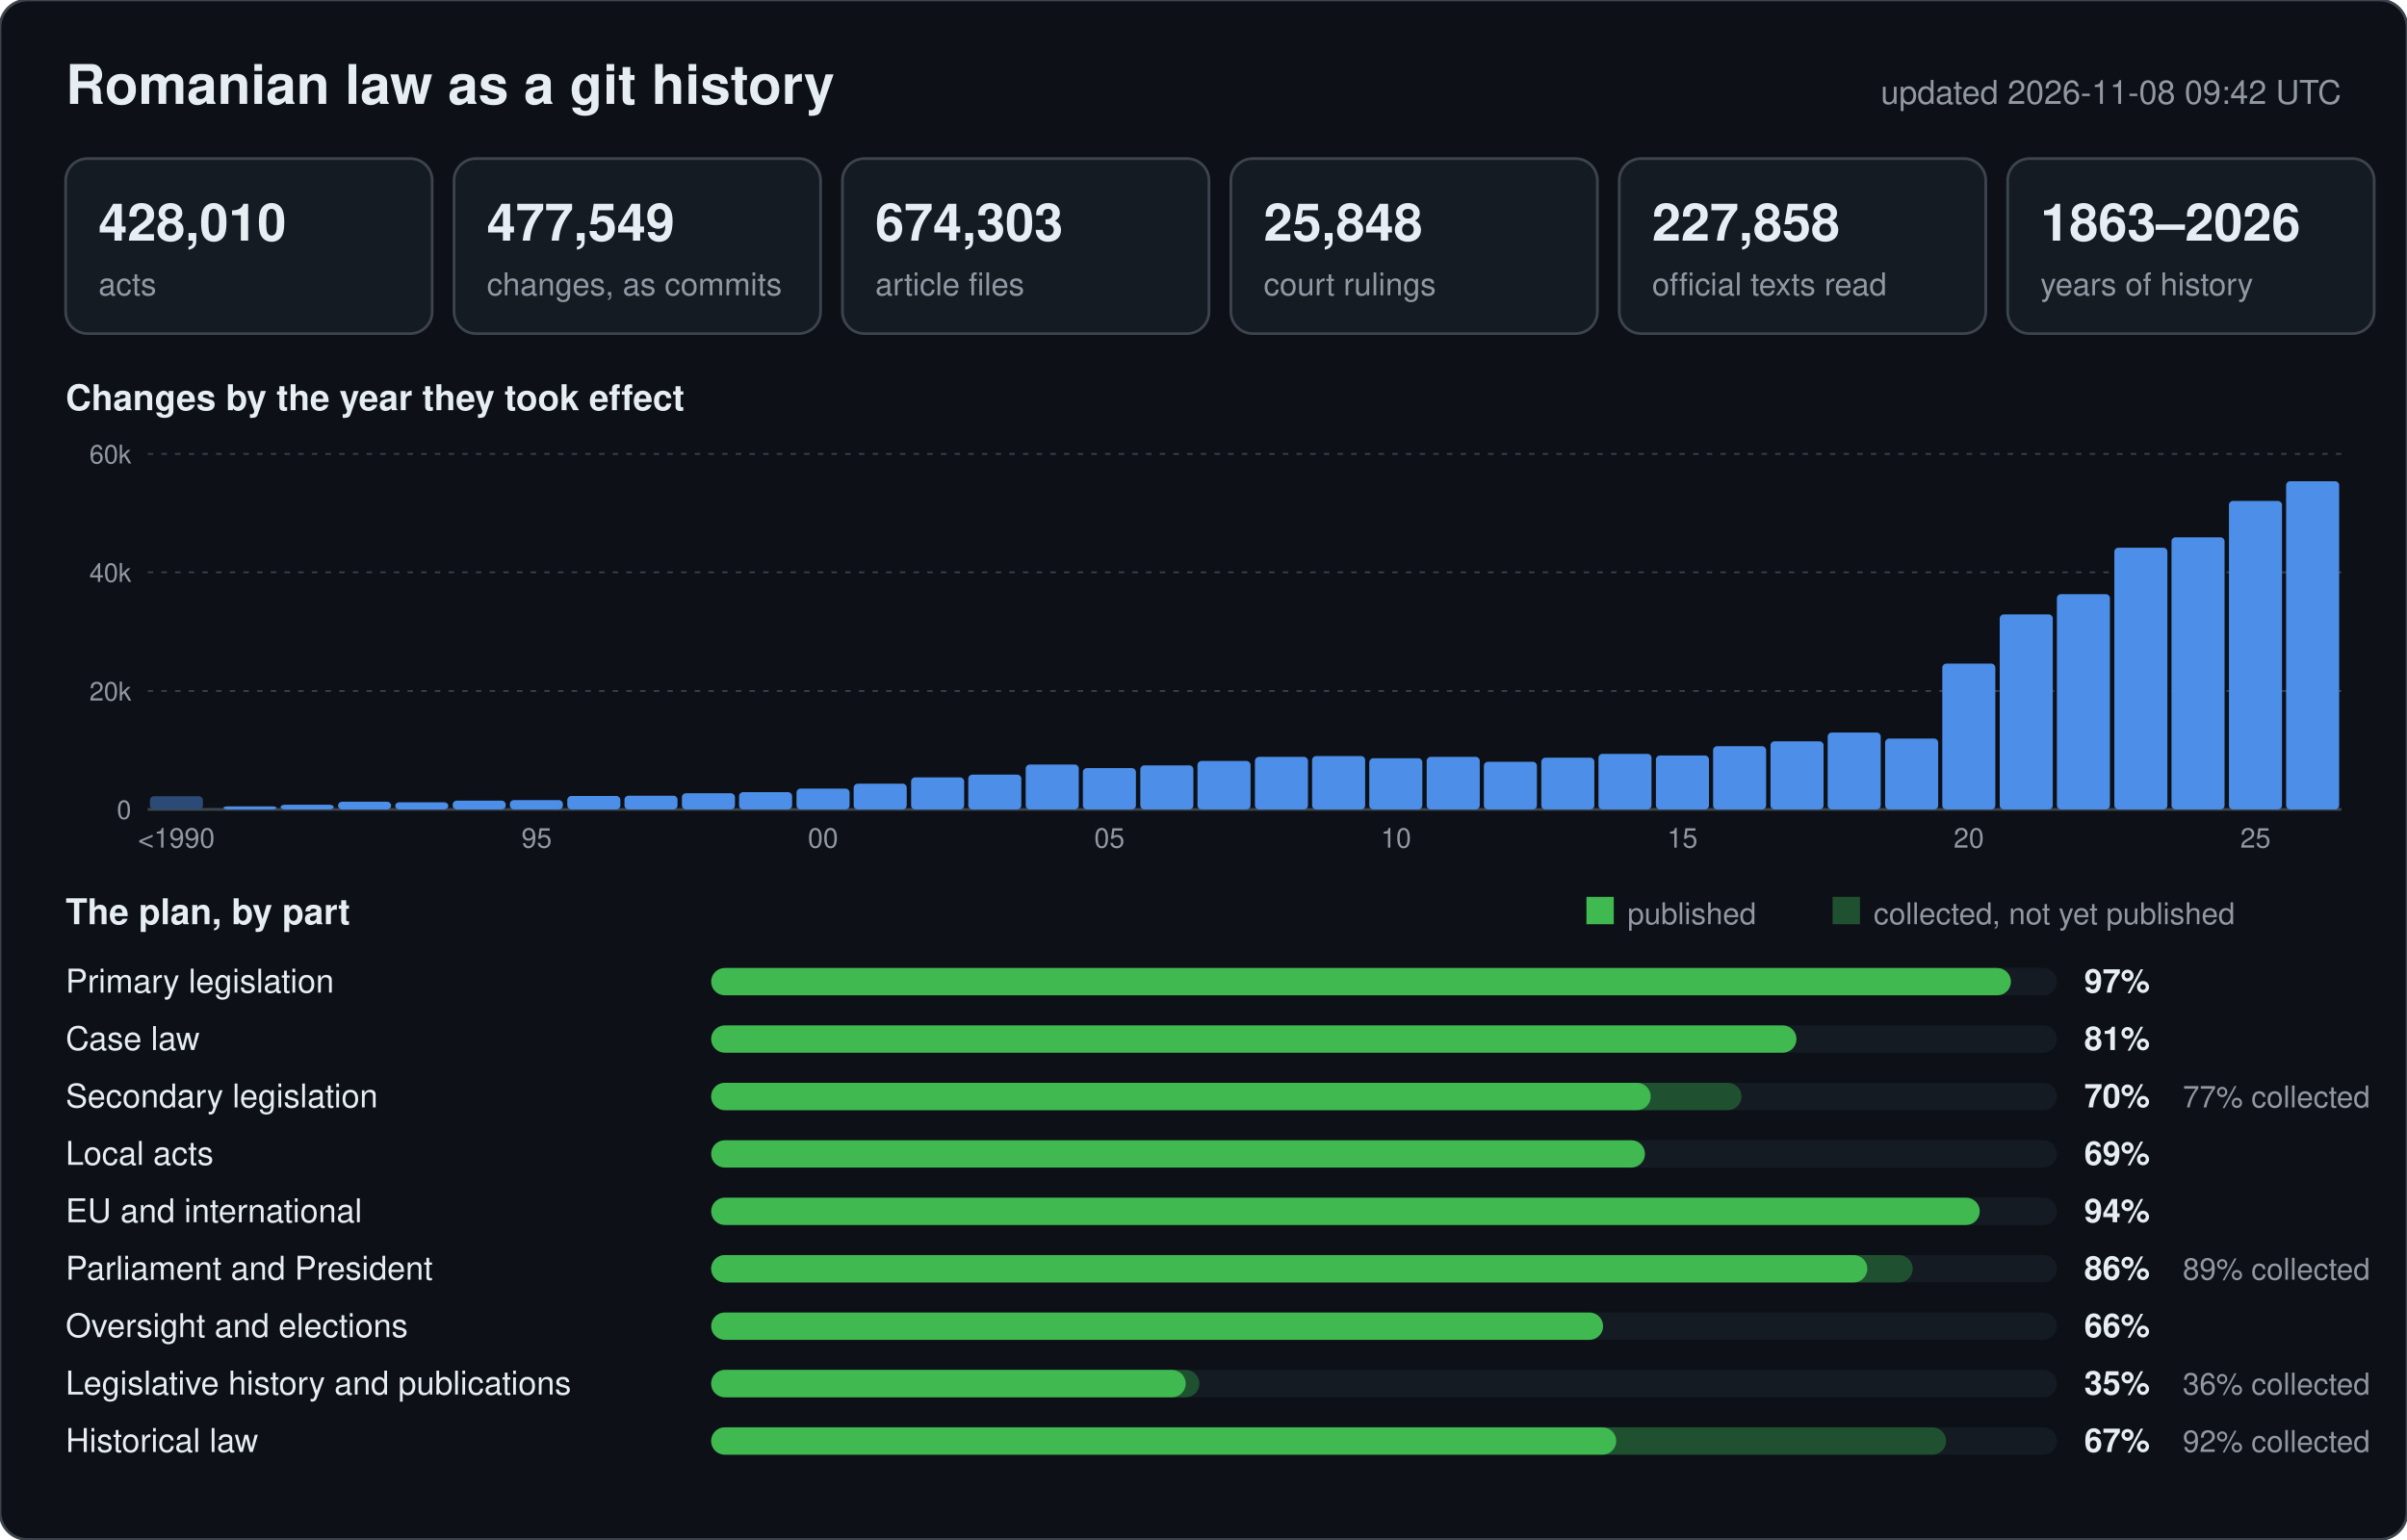
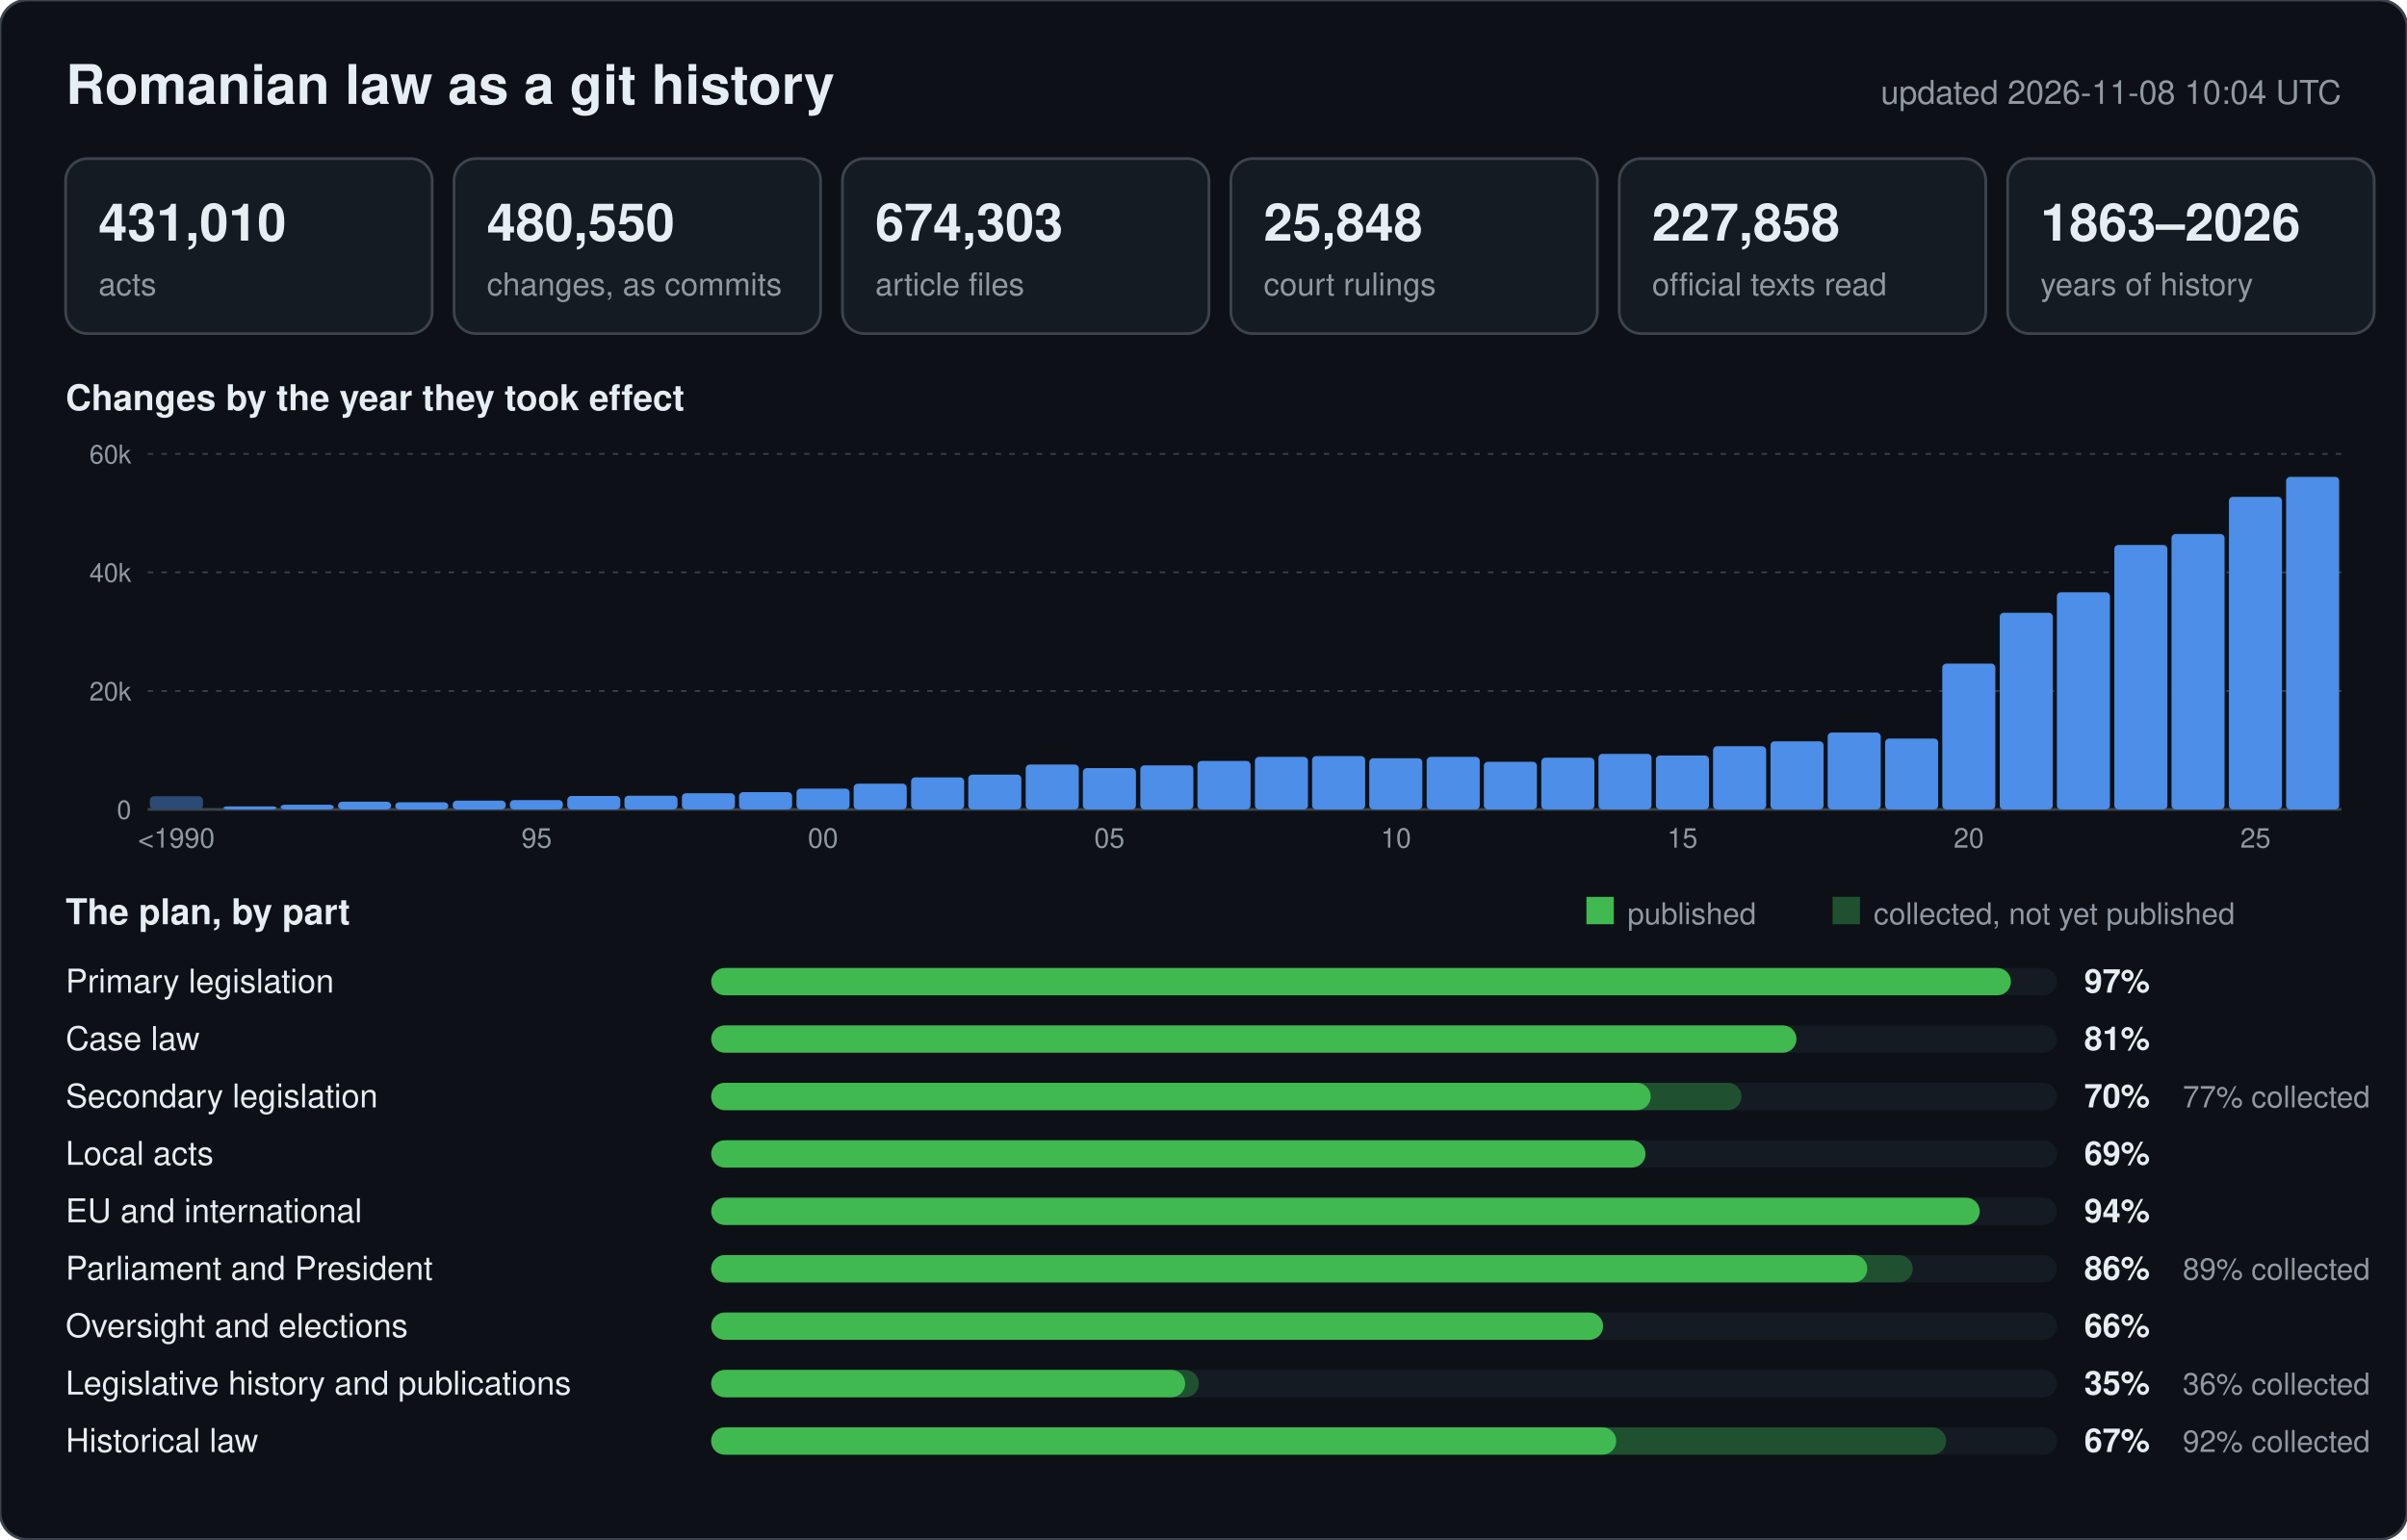
<svg xmlns="http://www.w3.org/2000/svg" width="880" height="563" viewBox="0 0 880 563" font-family="-apple-system,BlinkMacSystemFont,Segoe UI,Helvetica,Arial,sans-serif">
  <rect width="880" height="563" rx="10" fill="#0d1117" stroke="#3d444d" />
  <text x="24" y="38" font-size="20" font-weight="600" fill="#e6edf3">Romanian law as a git history</text>
-   <text x="856" y="38" font-size="12" text-anchor="end" fill="#9198a1">updated 2026-11-08 09:42 UTC</text>
+   <text x="856" y="38" font-size="12" text-anchor="end" fill="#9198a1">updated 2026-11-08 10:04 UTC</text>
  <rect x="24" y="58" width="134" height="64" rx="8" fill="#151b23" stroke="#3d444d" />
-   <text x="36" y="88" font-size="19" font-weight="600" fill="#e6edf3">428,010</text>
+   <text x="36" y="88" font-size="19" font-weight="600" fill="#e6edf3">431,010</text>
  <text x="36" y="108" font-size="11.5" fill="#9198a1">acts</text>
  <rect x="166" y="58" width="134" height="64" rx="8" fill="#151b23" stroke="#3d444d" />
-   <text x="178" y="88" font-size="19" font-weight="600" fill="#e6edf3">477,549</text>
+   <text x="178" y="88" font-size="19" font-weight="600" fill="#e6edf3">480,550</text>
  <text x="178" y="108" font-size="11.5" fill="#9198a1">changes, as commits</text>
  <rect x="308" y="58" width="134" height="64" rx="8" fill="#151b23" stroke="#3d444d" />
  <text x="320" y="88" font-size="19" font-weight="600" fill="#e6edf3">674,303</text>
  <text x="320" y="108" font-size="11.5" fill="#9198a1">article files</text>
  <rect x="450" y="58" width="134" height="64" rx="8" fill="#151b23" stroke="#3d444d" />
  <text x="462" y="88" font-size="19" font-weight="600" fill="#e6edf3">25,848</text>
  <text x="462" y="108" font-size="11.5" fill="#9198a1">court rulings</text>
  <rect x="592" y="58" width="134" height="64" rx="8" fill="#151b23" stroke="#3d444d" />
  <text x="604" y="88" font-size="19" font-weight="600" fill="#e6edf3">227,858</text>
  <text x="604" y="108" font-size="11.5" fill="#9198a1">official texts read</text>
  <rect x="734" y="58" width="134" height="64" rx="8" fill="#151b23" stroke="#3d444d" />
  <text x="746" y="88" font-size="19" font-weight="600" fill="#e6edf3">1863–2026</text>
  <text x="746" y="108" font-size="11.5" fill="#9198a1">years of history</text>
  <text x="24" y="150" font-size="13" font-weight="600" fill="#e6edf3">Changes by the year they took effect</text>
  <line x1="54" y1="296.0" x2="856" y2="296.0" stroke="#3d444d" stroke-width="1" />
  <text x="48" y="299.5" font-size="9.5" text-anchor="end" fill="#9198a1">0</text>
  <line x1="54" y1="252.7" x2="856" y2="252.7" stroke="#3d444d" stroke-width="0.6" stroke-dasharray="2 3" />
  <text x="48" y="256.2" font-size="9.5" text-anchor="end" fill="#9198a1">20k</text>
  <line x1="54" y1="209.3" x2="856" y2="209.3" stroke="#3d444d" stroke-width="0.6" stroke-dasharray="2 3" />
  <text x="48" y="212.8" font-size="9.5" text-anchor="end" fill="#9198a1">40k</text>
  <line x1="54" y1="166.0" x2="856" y2="166.0" stroke="#3d444d" stroke-width="0.6" stroke-dasharray="2 3" />
  <text x="48" y="169.5" font-size="9.5" text-anchor="end" fill="#9198a1">60k</text>
  <rect x="54.8" y="291.2" width="19.4" height="4.8" rx="1.5" fill="#2b4a75" />
  <text x="64.5" y="310" font-size="10" text-anchor="middle" fill="#9198a1">&lt;1990</text>
  <rect x="81.7" y="294.9" width="19.4" height="1.1" rx="1.5" fill="#4c8ee8" />
  <rect x="102.6" y="294.3" width="19.4" height="1.7" rx="1.5" fill="#4c8ee8" />
  <rect x="123.6" y="293.2" width="19.4" height="2.8" rx="1.5" fill="#4c8ee8" />
  <rect x="144.5" y="293.4" width="19.4" height="2.6" rx="1.5" fill="#4c8ee8" />
  <rect x="165.5" y="292.8" width="19.4" height="3.2" rx="1.5" fill="#4c8ee8" />
  <rect x="186.4" y="292.6" width="19.4" height="3.4" rx="1.5" fill="#4c8ee8" />
  <text x="196.2" y="310" font-size="10" text-anchor="middle" fill="#9198a1">95</text>
  <rect x="207.4" y="291.1" width="19.4" height="4.9" rx="1.5" fill="#4c8ee8" />
  <rect x="228.3" y="291.0" width="19.4" height="5.0" rx="1.5" fill="#4c8ee8" />
  <rect x="249.3" y="290.1" width="19.4" height="5.9" rx="1.5" fill="#4c8ee8" />
  <rect x="270.2" y="289.7" width="19.4" height="6.3" rx="1.5" fill="#4c8ee8" />
  <rect x="291.2" y="288.4" width="19.4" height="7.6" rx="1.5" fill="#4c8ee8" />
  <text x="300.9" y="310" font-size="10" text-anchor="middle" fill="#9198a1">00</text>
  <rect x="312.1" y="286.6" width="19.4" height="9.4" rx="1.5" fill="#4c8ee8" />
  <rect x="333.1" y="284.3" width="19.4" height="11.7" rx="1.5" fill="#4c8ee8" />
  <rect x="354.0" y="283.3" width="19.4" height="12.7" rx="1.5" fill="#4c8ee8" />
  <rect x="375.0" y="279.6" width="19.4" height="16.4" rx="1.5" fill="#4c8ee8" />
  <rect x="395.9" y="280.9" width="19.4" height="15.1" rx="1.5" fill="#4c8ee8" />
  <text x="405.6" y="310" font-size="10" text-anchor="middle" fill="#9198a1">05</text>
  <rect x="416.9" y="279.9" width="19.4" height="16.1" rx="1.5" fill="#4c8ee8" />
  <rect x="437.8" y="278.3" width="19.4" height="17.7" rx="1.5" fill="#4c8ee8" />
  <rect x="458.8" y="276.8" width="19.4" height="19.2" rx="1.5" fill="#4c8ee8" />
  <rect x="479.7" y="276.5" width="19.4" height="19.5" rx="1.5" fill="#4c8ee8" />
  <rect x="500.6" y="277.3" width="19.4" height="18.7" rx="1.5" fill="#4c8ee8" />
  <text x="510.4" y="310" font-size="10" text-anchor="middle" fill="#9198a1">10</text>
  <rect x="521.6" y="276.8" width="19.4" height="19.2" rx="1.5" fill="#4c8ee8" />
  <rect x="542.5" y="278.6" width="19.4" height="17.4" rx="1.5" fill="#4c8ee8" />
  <rect x="563.5" y="277.1" width="19.4" height="18.9" rx="1.5" fill="#4c8ee8" />
  <rect x="584.4" y="275.7" width="19.4" height="20.3" rx="1.5" fill="#4c8ee8" />
  <rect x="605.4" y="276.3" width="19.4" height="19.7" rx="1.5" fill="#4c8ee8" />
  <text x="615.1" y="310" font-size="10" text-anchor="middle" fill="#9198a1">15</text>
  <rect x="626.3" y="272.9" width="19.4" height="23.1" rx="1.5" fill="#4c8ee8" />
  <rect x="647.3" y="271.1" width="19.4" height="24.9" rx="1.5" fill="#4c8ee8" />
  <rect x="668.2" y="267.9" width="19.4" height="28.1" rx="1.5" fill="#4c8ee8" />
  <rect x="689.2" y="270.1" width="19.4" height="25.9" rx="1.5" fill="#4c8ee8" />
  <rect x="710.1" y="242.7" width="19.4" height="53.3" rx="1.5" fill="#4c8ee8" />
  <text x="719.8" y="310" font-size="10" text-anchor="middle" fill="#9198a1">20</text>
-   <rect x="731.1" y="224.7" width="19.4" height="71.3" rx="1.5" fill="#4c8ee8" />
-   <rect x="752.0" y="217.3" width="19.4" height="78.7" rx="1.5" fill="#4c8ee8" />
-   <rect x="773.0" y="200.3" width="19.4" height="95.7" rx="1.5" fill="#4c8ee8" />
-   <rect x="793.9" y="196.5" width="19.4" height="99.5" rx="1.5" fill="#4c8ee8" />
-   <rect x="814.9" y="183.2" width="19.4" height="112.8" rx="1.5" fill="#4c8ee8" />
+   <rect x="731.1" y="224.1" width="19.4" height="71.9" rx="1.5" fill="#4c8ee8" />
+   <rect x="752.0" y="216.6" width="19.4" height="79.4" rx="1.5" fill="#4c8ee8" />
+   <rect x="773.0" y="199.3" width="19.4" height="96.7" rx="1.5" fill="#4c8ee8" />
+   <rect x="793.9" y="195.3" width="19.4" height="100.7" rx="1.5" fill="#4c8ee8" />
+   <rect x="814.9" y="181.7" width="19.4" height="114.3" rx="1.5" fill="#4c8ee8" />
  <text x="824.6" y="310" font-size="10" text-anchor="middle" fill="#9198a1">25</text>
-   <rect x="835.8" y="176.0" width="19.4" height="120.0" rx="1.5" fill="#4c8ee8" />
+   <rect x="835.8" y="174.4" width="19.4" height="121.6" rx="1.5" fill="#4c8ee8" />
  <text x="24" y="338" font-size="13" font-weight="600" fill="#e6edf3">The plan, by part</text>
  <rect x="580" y="328" width="10" height="10" fill="#3fb950" />
  <text x="595" y="338" font-size="11" fill="#9198a1">published</text>
  <rect x="670" y="328" width="10" height="10" fill="#1f5130" />
  <text x="685" y="338" font-size="11" fill="#9198a1">collected, not yet published</text>
  <text x="24" y="363" font-size="12" fill="#e6edf3">Primary legislation</text>
  <rect x="260" y="354" width="492" height="10" rx="5" fill="#151b23" />
  <rect x="260" y="354" width="475.2" height="10" rx="5" fill="#3fb950" />
  <text x="762" y="363" font-size="12" font-weight="600" fill="#e6edf3">97%</text>
  <text x="24" y="384" font-size="12" fill="#e6edf3">Case law</text>
  <rect x="260" y="375" width="492" height="10" rx="5" fill="#151b23" />
  <rect x="260" y="375" width="396.8" height="10" rx="5" fill="#3fb950" />
  <text x="762" y="384" font-size="12" font-weight="600" fill="#e6edf3">81%</text>
  <text x="24" y="405" font-size="12" fill="#e6edf3">Secondary legislation</text>
  <rect x="260" y="396" width="492" height="10" rx="5" fill="#151b23" />
  <rect x="260" y="396" width="376.7" height="10" rx="5" fill="#1f5130" />
  <rect x="260" y="396" width="343.5" height="10" rx="5" fill="#3fb950" />
  <text x="762" y="405" font-size="12" font-weight="600" fill="#e6edf3">70%</text>
  <text x="798" y="405" font-size="11" fill="#9198a1">77% collected</text>
  <text x="24" y="426" font-size="12" fill="#e6edf3">Local acts</text>
  <rect x="260" y="417" width="492" height="10" rx="5" fill="#151b23" />
-   <rect x="260" y="417" width="341.4" height="10" rx="5" fill="#3fb950" />
+   <rect x="260" y="417" width="341.6" height="10" rx="5" fill="#3fb950" />
  <text x="762" y="426" font-size="12" font-weight="600" fill="#e6edf3">69%</text>
  <text x="24" y="447" font-size="12" fill="#e6edf3">EU and international</text>
  <rect x="260" y="438" width="492" height="10" rx="5" fill="#151b23" />
  <rect x="260" y="438" width="463.8" height="10" rx="5" fill="#3fb950" />
  <text x="762" y="447" font-size="12" font-weight="600" fill="#e6edf3">94%</text>
  <text x="24" y="468" font-size="12" fill="#e6edf3">Parliament and President</text>
  <rect x="260" y="459" width="492" height="10" rx="5" fill="#151b23" />
  <rect x="260" y="459" width="439.3" height="10" rx="5" fill="#1f5130" />
  <rect x="260" y="459" width="422.7" height="10" rx="5" fill="#3fb950" />
  <text x="762" y="468" font-size="12" font-weight="600" fill="#e6edf3">86%</text>
  <text x="798" y="468" font-size="11" fill="#9198a1">89% collected</text>
  <text x="24" y="489" font-size="12" fill="#e6edf3">Oversight and elections</text>
  <rect x="260" y="480" width="492" height="10" rx="5" fill="#151b23" />
  <rect x="260" y="480" width="326.1" height="10" rx="5" fill="#3fb950" />
  <text x="762" y="489" font-size="12" font-weight="600" fill="#e6edf3">66%</text>
  <text x="24" y="510" font-size="12" fill="#e6edf3">Legislative history and publications</text>
  <rect x="260" y="501" width="492" height="10" rx="5" fill="#151b23" />
-   <rect x="260" y="501" width="178.5" height="10" rx="5" fill="#1f5130" />
-   <rect x="260" y="501" width="173.5" height="10" rx="5" fill="#3fb950" />
+   <rect x="260" y="501" width="178.3" height="10" rx="5" fill="#1f5130" />
+   <rect x="260" y="501" width="173.3" height="10" rx="5" fill="#3fb950" />
  <text x="762" y="510" font-size="12" font-weight="600" fill="#e6edf3">35%</text>
  <text x="798" y="510" font-size="11" fill="#9198a1">36% collected</text>
  <text x="24" y="531" font-size="12" fill="#e6edf3">Historical law</text>
  <rect x="260" y="522" width="492" height="10" rx="5" fill="#151b23" />
  <rect x="260" y="522" width="451.5" height="10" rx="5" fill="#1f5130" />
  <rect x="260" y="522" width="330.9" height="10" rx="5" fill="#3fb950" />
  <text x="762" y="531" font-size="12" font-weight="600" fill="#e6edf3">67%</text>
  <text x="798" y="531" font-size="11" fill="#9198a1">92% collected</text>
</svg>
